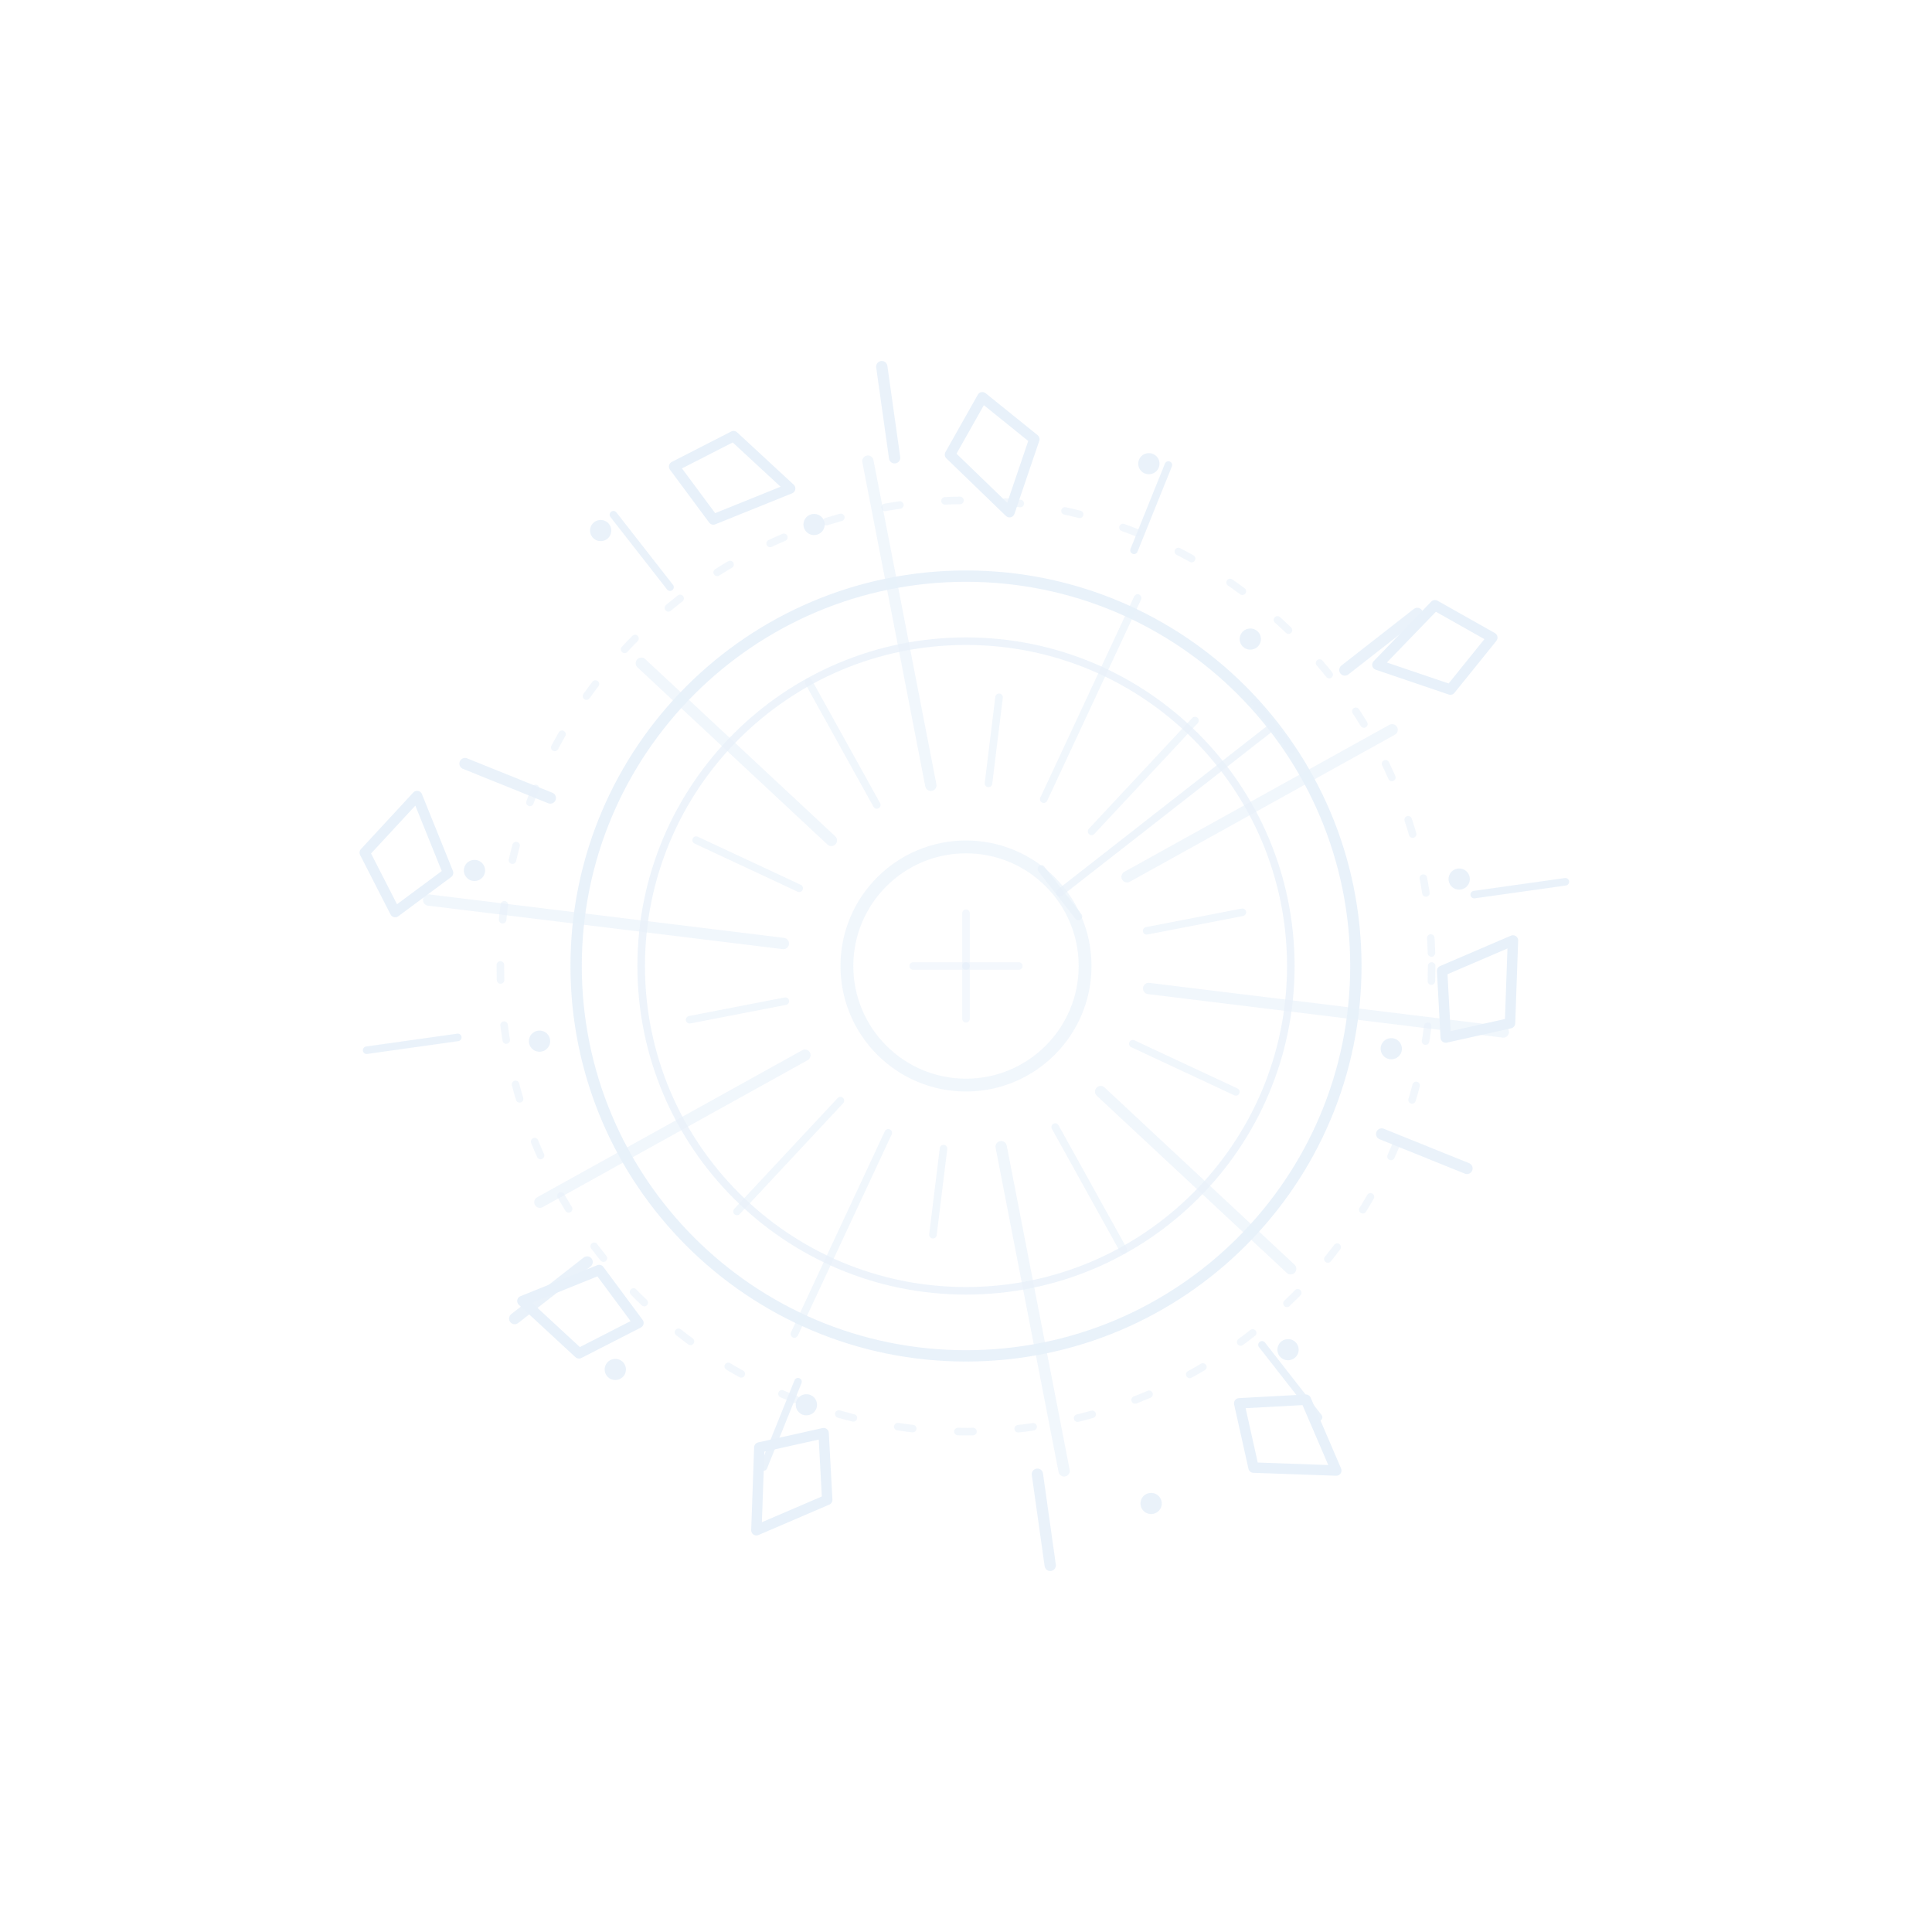
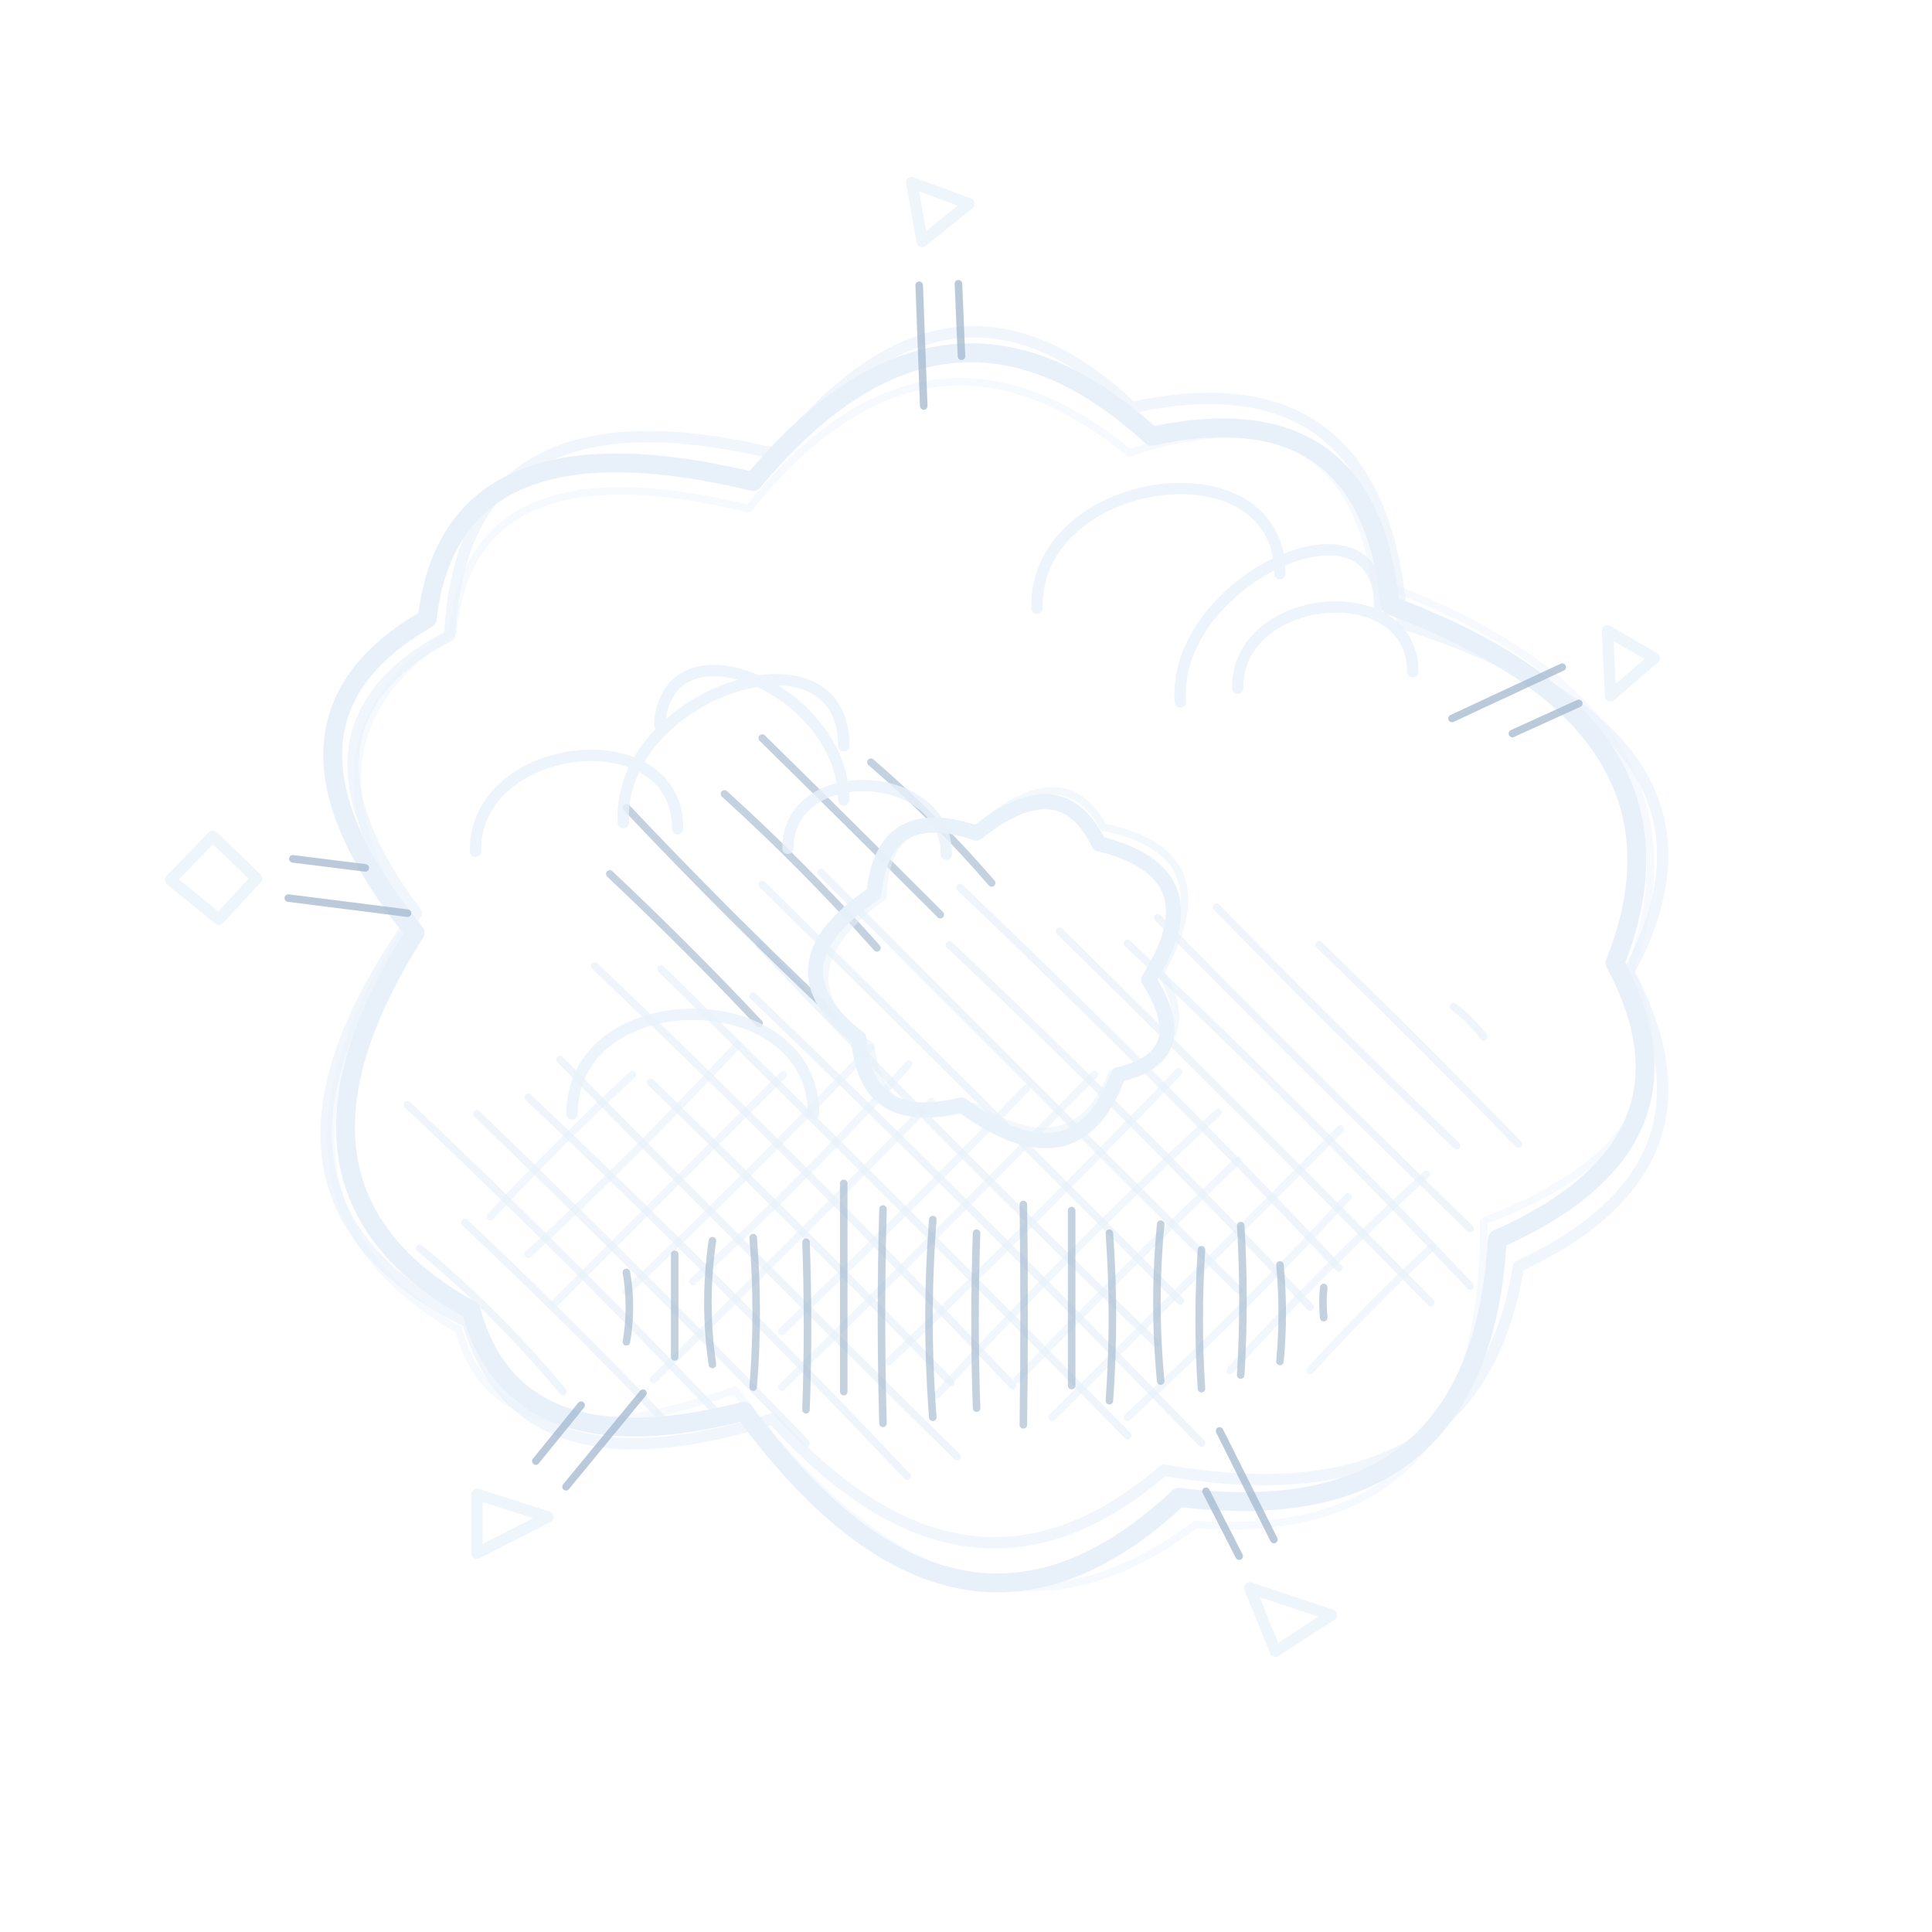
<svg xmlns="http://www.w3.org/2000/svg" width="128" height="128" viewBox="0 0 128 128">
  <defs>
-     <path id="shard" d="M -1.6 -3.2 L 2.4 -0.6 L 1.2 3 L -2.2 1.2 Z" stroke="#E8F1FA" stroke-width="0.6" />
+     <clipPath id="massc">
+       <path d="M 107 63.8 Q 113.7 75.9 99.2 82.1 Q 98.3 102 78.1 99.2 Q 63.5 112.5 49.3 93.5 Q 33.4 98.2 31.2 86.8 Q 16.3 78.9 27.5 61.8 Q 16.9 48.1 28.3 41 Q 30.1 27.2 49.9 31.9 Q 62.7 15.8 76.3 28.9 Q 90.5 26 92.1 40.1 Q 114.4 47.7 107 63.8 Z" />
+     </clipPath>
+     <clipPath id="corec">
+       <path d="M 76.1 64.9 Q 79 69.8 74.1 71.2 Q 71.3 78.7 63.7 73.2 Q 57 75.1 56.9 68.8 Q 51.1 64 57.9 59.2 Q 58.3 53 64.7 55.2 Q 70.4 50.5 72.8 55.9 Q 80.2 57.9 76.1 64.9 Z" />
+     </clipPath>
  </defs>
-   <g id="burst" fill="none" stroke-linecap="round" stroke-linejoin="round">
-     <line x1="64" y1="64" x2="67.5" y2="64" stroke="#E8F1FA" stroke-width="0.5" opacity="0.47" />
-     <line x1="64" y1="64" x2="64" y2="67.5" stroke="#E8F1FA" stroke-width="0.5" opacity="0.47" />
-     <line x1="64" y1="64" x2="60.5" y2="64" stroke="#E8F1FA" stroke-width="0.5" opacity="0.47" />
-     <line x1="64" y1="64" x2="64" y2="60.5" stroke="#E8F1FA" stroke-width="0.5" opacity="0.47" />
-     <circle cx="64" cy="64" r="7.89" stroke="#E8F1FA" stroke-width="0.85" opacity="0.6" />
-     <line x1="76.1" y1="65.49" x2="99.6" y2="68.37" stroke="#E8F1FA" stroke-width="0.75" opacity="0.6" />
-     <line x1="75.05" y1="69.15" x2="81.88" y2="72.34" stroke="#E8F1FA" stroke-width="0.5" opacity="0.6" />
-     <line x1="72.92" y1="72.32" x2="85.51" y2="84.06" stroke="#E8F1FA" stroke-width="0.75" opacity="0.6" />
-     <line x1="69.91" y1="74.67" x2="74.43" y2="82.82" stroke="#E8F1FA" stroke-width="0.5" opacity="0.6" />
-     <line x1="66.33" y1="75.97" x2="70.5" y2="97.45" stroke="#E8F1FA" stroke-width="0.75" opacity="0.6" />
-     <line x1="62.51" y1="76.1" x2="61.81" y2="81.8" stroke="#E8F1FA" stroke-width="0.5" opacity="0.6" />
-     <line x1="58.85" y1="75.05" x2="52.63" y2="88.38" stroke="#E8F1FA" stroke-width="0.5" opacity="0.6" />
-     <line x1="55.68" y1="72.92" x2="48.83" y2="80.26" stroke="#E8F1FA" stroke-width="0.5" opacity="0.6" />
-     <line x1="53.33" y1="69.91" x2="35.77" y2="79.65" stroke="#E8F1FA" stroke-width="0.75" opacity="0.6" />
-     <line x1="52.03" y1="66.33" x2="45.69" y2="67.56" stroke="#E8F1FA" stroke-width="0.5" opacity="0.6" />
-     <line x1="51.9" y1="62.51" x2="28.4" y2="59.63" stroke="#E8F1FA" stroke-width="0.75" opacity="0.6" />
-     <line x1="52.95" y1="58.85" x2="46.12" y2="55.66" stroke="#E8F1FA" stroke-width="0.5" opacity="0.6" />
-     <line x1="55.08" y1="55.68" x2="42.49" y2="43.94" stroke="#E8F1FA" stroke-width="0.75" opacity="0.6" />
-     <line x1="58.09" y1="53.33" x2="53.57" y2="45.18" stroke="#E8F1FA" stroke-width="0.5" opacity="0.6" />
-     <line x1="61.67" y1="52.03" x2="57.5" y2="30.55" stroke="#E8F1FA" stroke-width="0.75" opacity="0.6" />
-     <line x1="65.49" y1="51.9" x2="66.19" y2="46.2" stroke="#E8F1FA" stroke-width="0.5" opacity="0.6" />
-     <line x1="69.15" y1="52.95" x2="75.37" y2="39.62" stroke="#E8F1FA" stroke-width="0.5" opacity="0.6" />
-     <line x1="72.32" y1="55.08" x2="79.17" y2="47.74" stroke="#E8F1FA" stroke-width="0.5" opacity="0.6" />
-     <line x1="74.67" y1="58.09" x2="92.23" y2="48.35" stroke="#E8F1FA" stroke-width="0.75" opacity="0.6" />
-     <line x1="75.97" y1="61.67" x2="82.31" y2="60.44" stroke="#E8F1FA" stroke-width="0.5" opacity="0.6" />
-     <circle cx="64" cy="64" r="25.83" stroke="#E8F1FA" stroke-width="0.75" opacity="0.95" />
-     <circle cx="64" cy="64" r="21.52" stroke="#E8F1FA" stroke-width="0.5" opacity="0.76" />
-     <circle cx="64" cy="64" r="30.85" stroke="#E8F1FA" stroke-width="0.5" stroke-dasharray="1 3" opacity="0.55" />
-     <line x1="91.54" y1="75.13" x2="97.19" y2="77.41" stroke="#E8F1FA" stroke-width="0.75" opacity="0.9" />
-     <line x1="83.61" y1="89.1" x2="87.36" y2="93.9" stroke="#E8F1FA" stroke-width="0.5" opacity="0.9" />
-     <line x1="68.73" y1="97.67" x2="69.58" y2="103.71" stroke="#E8F1FA" stroke-width="0.75" opacity="0.9" />
-     <line x1="52.87" y1="91.54" x2="50.59" y2="97.19" stroke="#E8F1FA" stroke-width="0.5" opacity="0.9" />
-     <line x1="38.9" y1="83.61" x2="34.1" y2="87.36" stroke="#E8F1FA" stroke-width="0.75" opacity="0.9" />
-     <line x1="30.33" y1="68.73" x2="24.29" y2="69.58" stroke="#E8F1FA" stroke-width="0.5" opacity="0.9" />
-     <line x1="36.46" y1="52.87" x2="30.81" y2="50.59" stroke="#E8F1FA" stroke-width="0.75" opacity="0.9" />
-     <line x1="44.39" y1="38.9" x2="40.64" y2="34.1" stroke="#E8F1FA" stroke-width="0.5" opacity="0.9" />
-     <line x1="59.27" y1="30.33" x2="58.42" y2="24.29" stroke="#E8F1FA" stroke-width="0.75" opacity="0.9" />
-     <line x1="75.13" y1="36.46" x2="77.41" y2="30.81" stroke="#E8F1FA" stroke-width="0.5" opacity="0.9" />
-     <line x1="89.1" y1="44.39" x2="93.9" y2="40.64" stroke="#E8F1FA" stroke-width="0.75" opacity="0.9" />
-     <line x1="97.67" y1="59.27" x2="103.71" y2="58.42" stroke="#E8F1FA" stroke-width="0.5" opacity="0.9" />
-     <use href="#shard" transform="translate(98.03 65.78) rotate(59) scale(1.15)" />
-     <use href="#shard" transform="translate(85.06 95.22) rotate(149) scale(1.15)" />
-     <use href="#shard" transform="translate(52.32 97.91) rotate(239) scale(1.15)" />
-     <use href="#shard" transform="translate(38.68 86.8) rotate(305) scale(1.15)" />
-     <use href="#shard" transform="translate(27.03 56.81) rotate(395) scale(1.15)" />
-     <use href="#shard" transform="translate(48.28 31.76) rotate(485) scale(1.15)" />
-     <use href="#shard" transform="translate(65.78 29.97) rotate(551) scale(1.15)" />
-     <use href="#shard" transform="translate(95.22 42.94) rotate(641) scale(1.15)" />
-     <line x1="92.17" y1="69.48" x2="92.18" y2="69.48" stroke="#E8F1FA" stroke-width="1.4" opacity="0.9" />
-     <line x1="85.33" y1="89.42" x2="85.34" y2="89.42" stroke="#E8F1FA" stroke-width="1.4" opacity="0.9" />
-     <line x1="76.26" y1="99.61" x2="76.27" y2="99.61" stroke="#E8F1FA" stroke-width="1.4" opacity="0.9" />
-     <line x1="53.42" y1="93.07" x2="53.43" y2="93.07" stroke="#E8F1FA" stroke-width="1.4" opacity="0.9" />
-     <line x1="40.76" y1="90.73" x2="40.77" y2="90.73" stroke="#E8F1FA" stroke-width="1.4" opacity="0.9" />
-     <line x1="35.74" y1="68.98" x2="35.75" y2="68.98" stroke="#E8F1FA" stroke-width="1.4" opacity="0.9" />
-     <line x1="31.43" y1="57.67" x2="31.44" y2="57.67" stroke="#E8F1FA" stroke-width="1.4" opacity="0.9" />
-     <line x1="39.79" y1="35.15" x2="39.8" y2="35.15" stroke="#E8F1FA" stroke-width="1.4" opacity="0.9" />
-     <line x1="53.93" y1="34.75" x2="53.94" y2="34.75" stroke="#E8F1FA" stroke-width="1.4" opacity="0.9" />
-     <line x1="76.11" y1="30.72" x2="76.12" y2="30.72" stroke="#E8F1FA" stroke-width="1.4" opacity="0.9" />
-     <line x1="82.83" y1="42.34" x2="82.84" y2="42.34" stroke="#E8F1FA" stroke-width="1.4" opacity="0.9" />
-     <line x1="96.67" y1="58.24" x2="96.68" y2="58.24" stroke="#E8F1FA" stroke-width="1.4" opacity="0.9" />
-     <line x1="70.22" y1="59.14" x2="84.35" y2="48.1" stroke="#E8F1FA" stroke-width="0.5" opacity="0.7" />
-     <line x1="68.99" y1="57.57" x2="71.45" y2="60.72" stroke="#E8F1FA" stroke-width="0.5" opacity="0.7" />
-     <line x1="83.12" y1="46.52" x2="85.58" y2="49.68" stroke="#E8F1FA" stroke-width="0.5" opacity="0.7" />
+   <g fill="none" stroke-linecap="round" stroke-linejoin="round">
+     <g id="mass_hatch" clip-path="url(#massc)">
+       <path d="M 96.3 66.7 Q 97.5 67.6 98.3 68.7 M 87.4 62.6 Q 94.1 69.1 100.6 75.8 M 80.6 60.1 Q 88.4 68.1 96.5 75.9 M 76.7 60.8 Q 86.9 71.2 97.4 81.4 M 74.7 62.5 Q 86.4 73.5 97.4 85.2 M 70.2 61.7 Q 82.6 73.9 94.8 86.3 M 63.6 58.8 Q 76.5 71.1 88.7 84 M 62.9 62.6 Q 75.2 74.2 86.8 86.6 M 54.4 57.8 Q 68.2 71.7 82.1 85.5 M 50.5 58.6 Q 64.4 72.3 78.2 86.2 M 50.3 62.6 Q 63.1 76.1 76.6 89 M 49.9 66 Q 65 80.5 79.6 95.6 M 43.8 64.2 Q 59.4 79.5 74.7 95.1 M 39.4 64 Q 53.6 77.5 67.1 91.8 M 43.1 71.7 Q 53.2 81.5 63 91.6 M 37.1 70.2 Q 50.1 83.4 63.4 96.5 M 35 72.7 Q 47.9 84.9 60.1 97.8 M 31.6 73.8 Q 42.7 84.5 53.4 95.6 M 27 73.2 Q 39.3 84.8 50.8 97.1 M 30.8 81 Q 37.5 87.3 43.9 94 M 27.8 82.7 Q 33 87 37.3 92.2" stroke="#E8F1FA" stroke-width="0.5" opacity="0.70" />
+       <path d="M 32.5 80.6 Q 37 75.7 41.9 71.2 M 35 83.1 Q 42.2 76.4 48.9 69.2 M 36.7 86.4 Q 44.3 78.8 51.9 71.2 M 41.5 85.6 Q 49.8 77.7 57.7 69.4 M 45.9 84.9 Q 53.4 78.1 60.2 70.5 M 43.3 91.4 Q 52.6 82.3 61.7 73 M 51.8 88.2 Q 60.1 80.3 68 72.1 M 51.8 91.9 Q 62.2 81.7 72.5 71.2 M 58.9 90.2 Q 68.7 80.8 78.1 71 M 62.1 92.4 Q 71 82.7 80.7 73.7 M 67.4 91.4 Q 74.6 84 82 76.9 M 69.7 93.9 Q 79.3 84.4 88.8 74.8 M 74.7 93.9 Q 82.3 86.9 89.3 79.3 M 81.5 90.8 Q 87.7 84 94.5 77.8 M 86.8 90.8 Q 90.7 86.5 94.9 82.6" stroke="#E8F1FA" stroke-width="0.5" opacity="0.60" />
+       <path d="M 57.7 50.5 Q 62 54.2 65.7 58.5 M 50.5 48.9 Q 56.4 54.7 62.3 60.6 M 48 52.6 Q 53.3 57.4 58.1 62.8 M 41.5 53.5 Q 48.2 60.6 55.3 67.3 M 40.4 57.9 Q 45.5 62.7 50.3 67.8" stroke="#9DB4CC" stroke-width="0.5" opacity="0.60" />
+       <path d="M 87.7 85.3 Q 87.6 86.3 87.7 87.3 M 84.8 83.8 Q 85.1 87 84.8 90.2 M 82.2 81.2 Q 82.5 86.1 82.2 91.1 M 79.6 82.8 Q 79.3 87.4 79.6 92 M 76.9 81.1 Q 76.4 86.3 76.9 91.5 M 73.5 81.7 Q 73.9 87.3 73.5 92.8 M 71 80.2 Q 71 86 71 91.8 M 67.8 79.8 Q 67.9 87.1 67.8 94.4 M 64.7 81.7 Q 64.5 87.5 64.7 93.3 M 61.8 80.8 Q 61.3 87.4 61.8 93.9 M 58.5 80.1 Q 58.3 87.2 58.5 94.3 M 55.9 78.4 Q 55.9 85.3 55.9 92.2 M 53.4 82.3 Q 53.6 87.8 53.4 93.4 M 49.9 82 Q 50.3 87 49.9 91.9 M 47.2 82.2 Q 46.6 86.3 47.2 90.4 M 44.7 83.1 Q 44.7 86.5 44.7 89.9 M 41.5 84.3 Q 41.9 86.6 41.5 88.9" stroke="#9DB4CC" stroke-width="0.5" opacity="0.60" />
+     </g>
+     <path d="M 52.2 56.2 C 52.2 50.4 62.7 50.8 62.7 56.6 M 78.2 46.5 C 77.6 38.5 91.4 32.1 91.4 40.1 M 37.9 73.8 C 37.9 65 53.9 65 53.9 73.8 M 68.7 40.3 C 68.5 31.4 84.8 29.1 84.8 38 M 82 45.6 C 81.9 39.2 93.6 38.1 93.6 44.5 M 41.3 54.5 C 40.8 46 55.9 40.9 55.9 49.4 M 43.7 48 C 44.2 40.7 55.9 45.7 55.9 53 M 31.5 56.4 C 31.4 49 44.9 47.5 44.9 54.9" stroke="#E8F1FA" stroke-width="0.75" opacity="0.80" />
+     <path d="M 107 63.8 Q 113.4 75.8 99.2 82.1 Q 98.1 101.7 78.1 99.2 Q 63.5 112.9 49.3 93.5 Q 34.1 97.4 31.2 86.8 Q 16.7 78.8 27.5 61.8 Q 16.2 47.9 28.3 41 Q 29.9 27.1 49.9 31.9 Q 62.7 16.5 76.3 28.9 Q 90.7 25.8 92.1 40.1 Q 113.3 48 107 63.8 Z" stroke="#E8F1FA" stroke-width="1.25" />
+     <path d="M 107.9 64.4 Q 114.8 77.3 100.6 83.9 Q 97.8 101 77.1 97.4 Q 64.2 108.5 51.2 94 Q 34.4 99.3 31 87.6 Q 14.1 79.3 27.6 60.5 Q 18.2 48.1 29.8 42.1 Q 30.6 25 51.5 30.1 Q 63 15.6 75 27 Q 91.6 23.4 92.9 41.3 Q 116.4 48.8 107.9 64.4 Z" stroke="#E8F1FA" stroke-width="0.75" opacity="0.65" />
+     <path d="M 108 64.3 Q 113.1 75.3 98.3 80.9 Q 98.5 102.4 79.2 101 Q 63.9 112.6 48.7 92.1 Q 32.9 97.7 30.4 88.1 Q 15.3 79.5 27.1 61.2 Q 19 48.8 30 41.9 Q 31.2 29.2 49.6 33.7 Q 61.4 19 74.8 30 Q 89.1 25.3 91.1 38.5 Q 114.3 47 108 64.3 Z" stroke="#E8F1FA" stroke-width="0.5" opacity="0.40" />
+     <path d="M 76.1 64.9 Q 79.3 70 74.1 71.2 Q 71.3 78.8 63.7 73.2 Q 57.3 74.8 56.9 68.8 Q 50.7 64 57.9 59.2 Q 58.5 53.1 64.7 55.2 Q 70.3 50.7 72.8 55.9 Q 80.6 57.8 76.1 64.9 Z" stroke="#E8F1FA" stroke-width="1.0" opacity="0.95" />
+     <path d="M 76.9 64.4 Q 79.9 69.5 73.7 71.1 Q 71.2 77.5 64.5 73.3 Q 58.4 75.2 57.7 69.3 Q 51.2 64.7 58.5 59.4 Q 58.7 53.4 64.4 55.2 Q 70.4 49.8 73.1 54.8 Q 81.4 56.5 76.9 64.4 Z" stroke="#E8F1FA" stroke-width="0.5" opacity="0.50" />
+     <path d="M 88.2 107 L 84.5 109.4 L 82.8 105.2 Z M 36.3 100.5 L 31.6 102.9 L 31.6 99 Z M 17 58.2 L 14.5 60.9 L 11.3 58.3 L 14.1 55.4 Z M 64.2 13.5 L 61.1 16 L 60.4 12.1 Z M 109.6 43.6 L 106.7 46.1 L 106.5 41.8 Z" stroke="#E8F1FA" stroke-width="0.75" opacity="0.75" />
+     <path d="M 84.4 102 L 80.8 94.8 M 82.1 103.1 L 79.9 98.8 M 37.5 98.5 L 42.6 92.3 M 35.5 96.8 L 38.5 93.1 M 19.1 59.5 L 27 60.5 M 19.4 56.9 L 24.2 57.5 M 60.9 18.9 L 61.2 26.9 M 63.5 18.8 L 63.7 23.6 M 103.5 44.2 L 96.2 47.6 M 104.6 46.6 L 100.2 48.6" stroke="#9DB4CC" stroke-width="0.5" opacity="0.70" />
  </g>
</svg>
